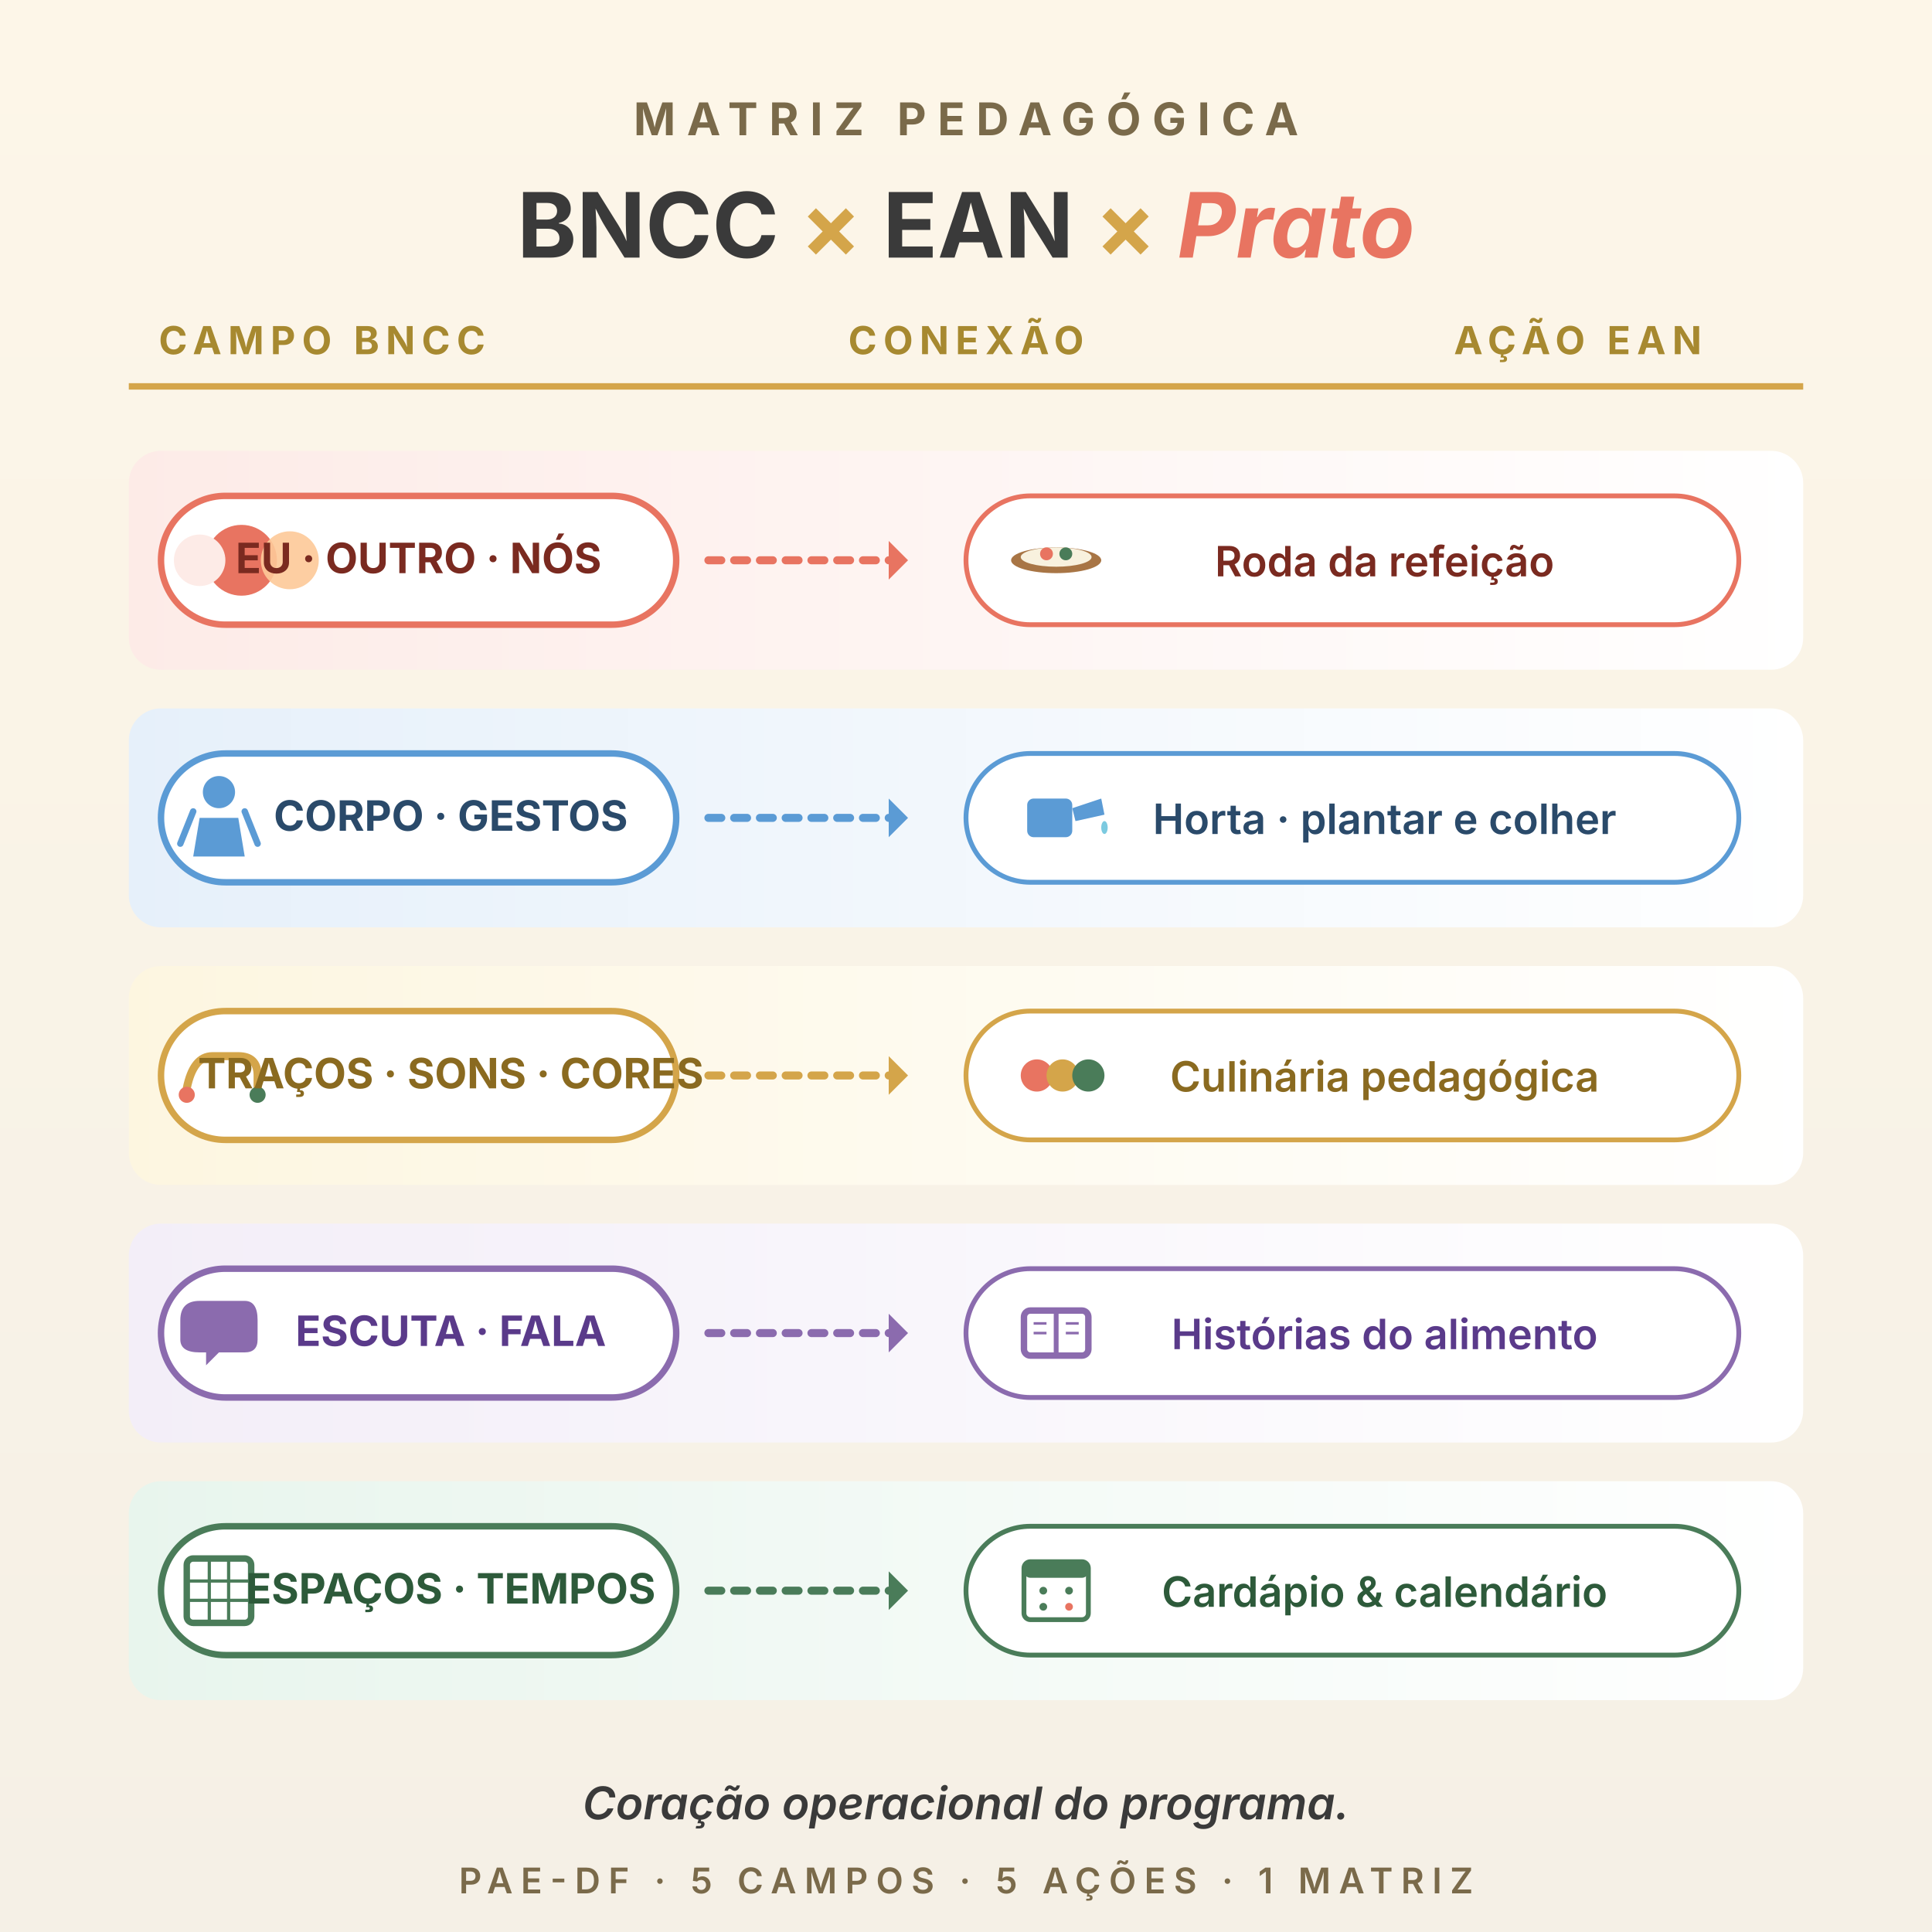
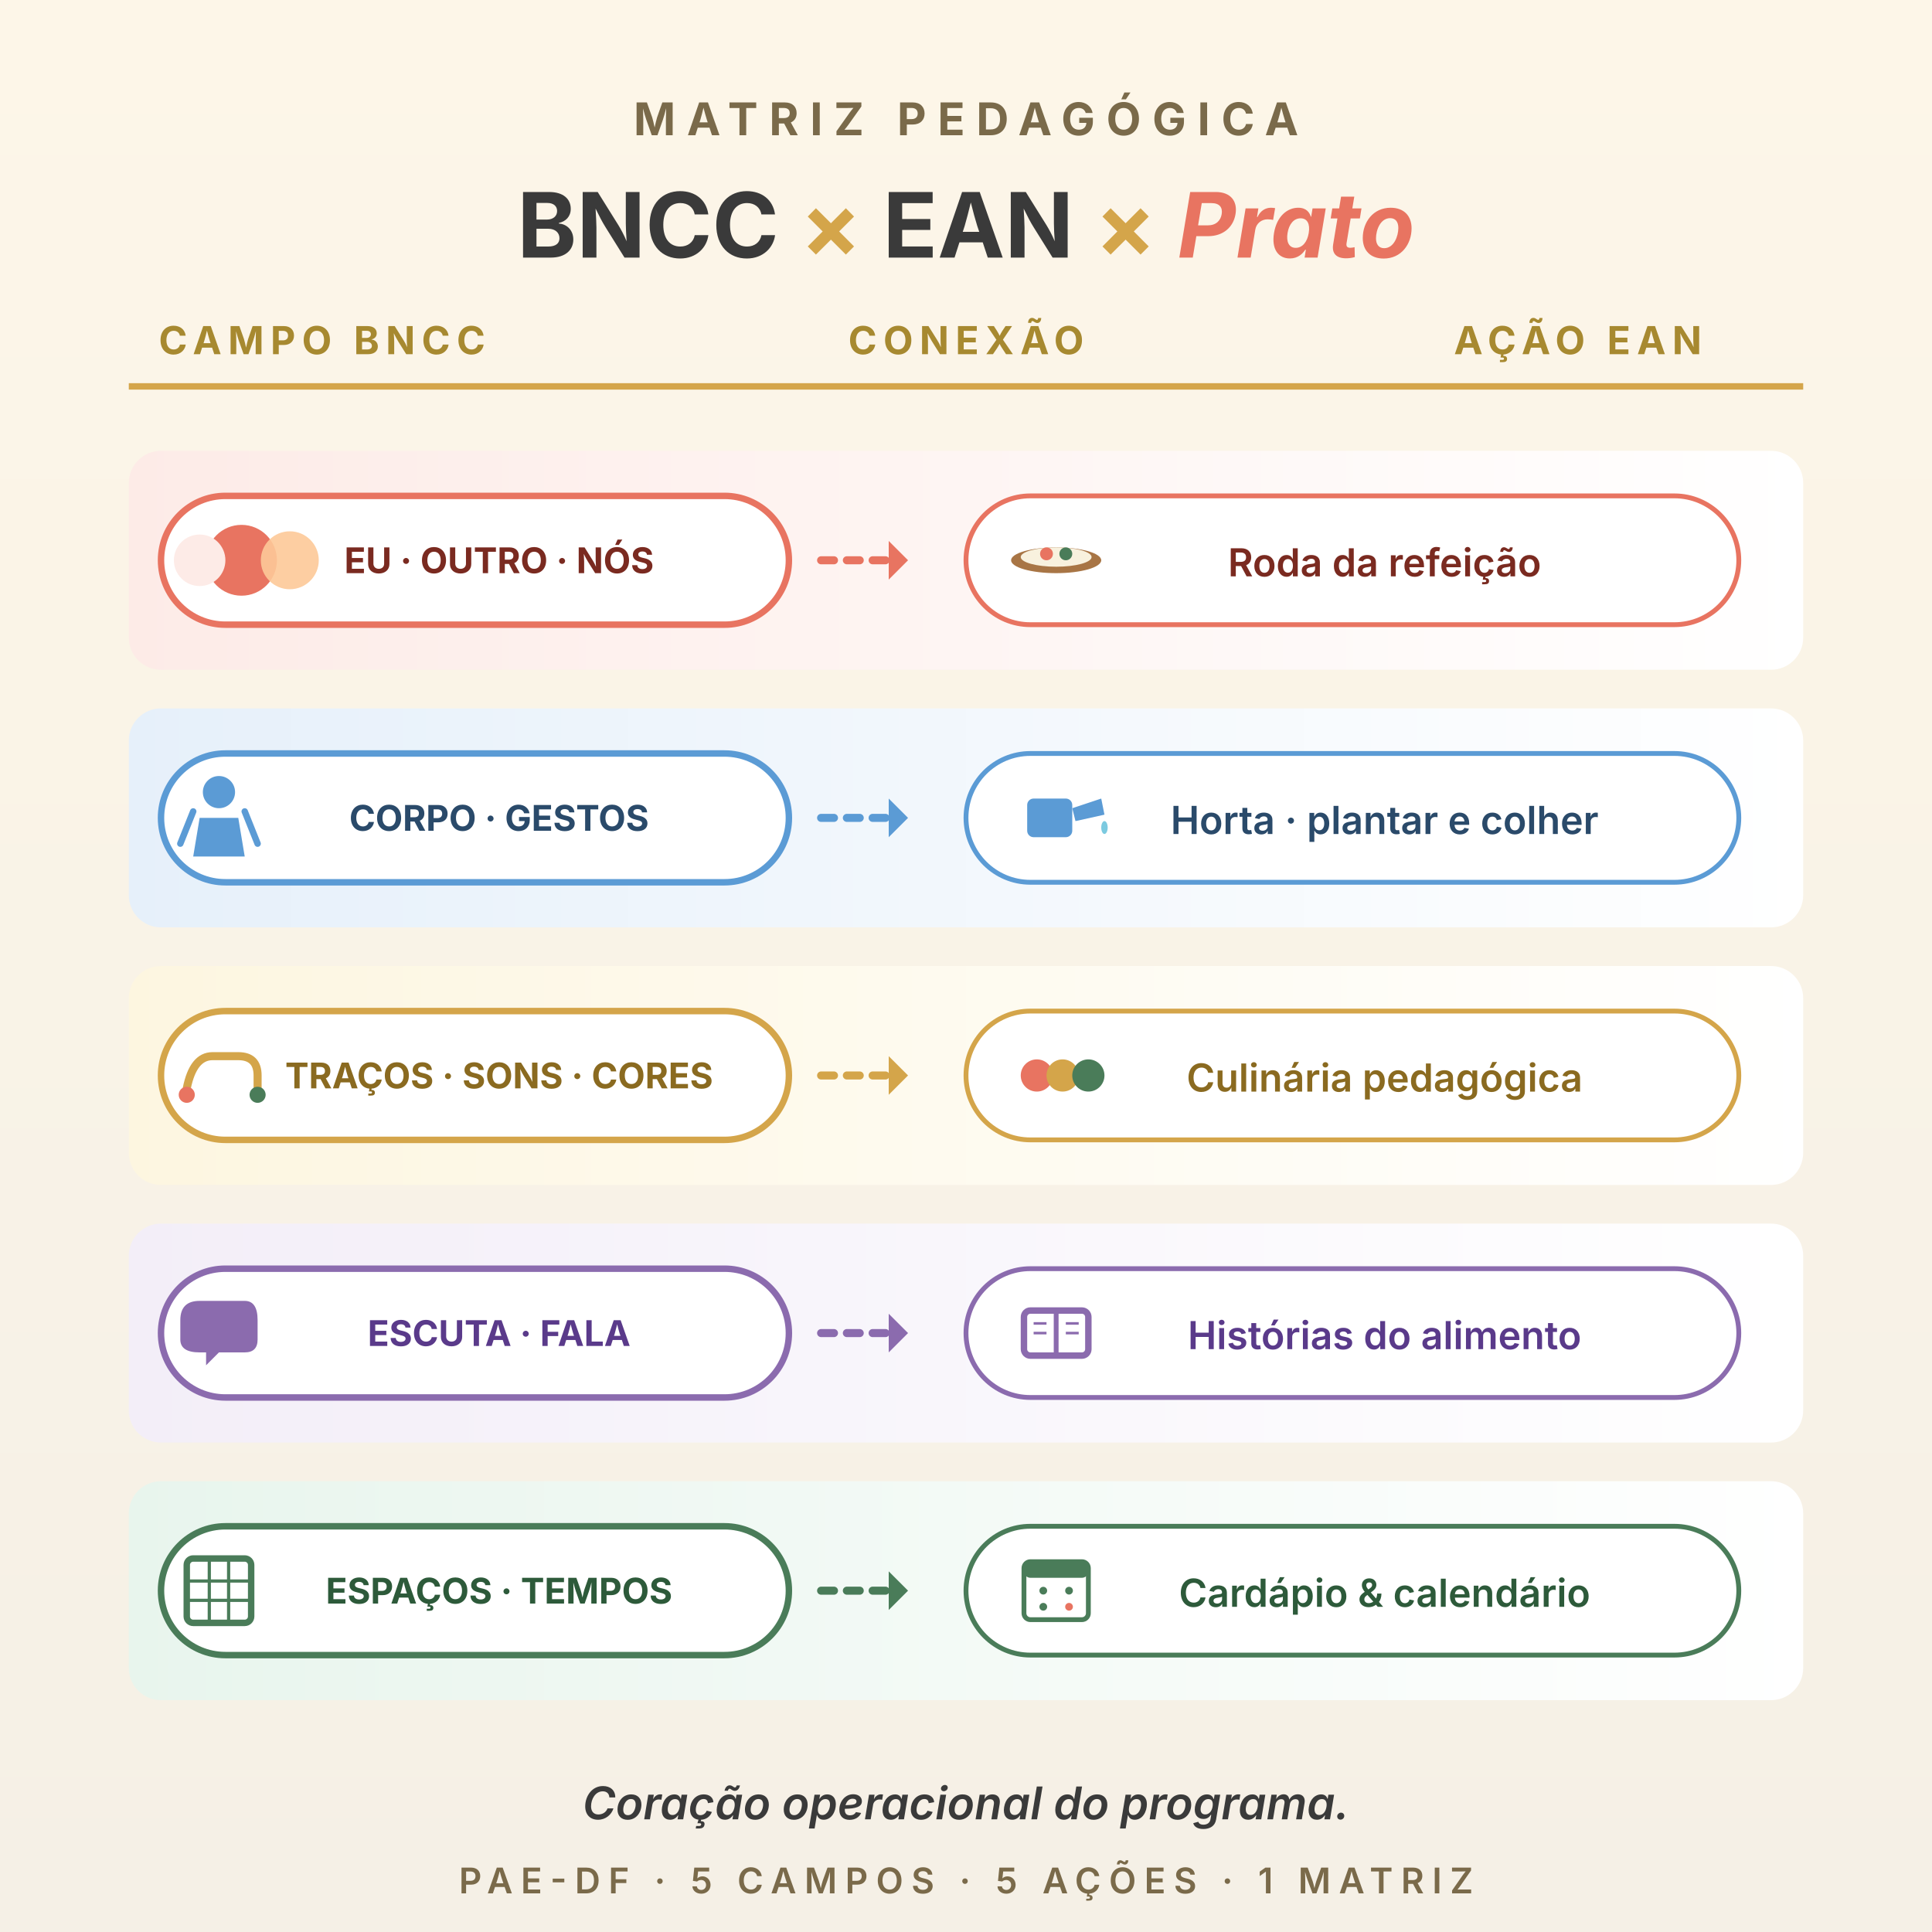
<svg xmlns="http://www.w3.org/2000/svg" viewBox="0 0 600 600">
  <defs>
    <linearGradient id="bg-mat" x1="0" x2="0" y1="0" y2="1">
      <stop offset="0" stop-color="#fdf6e8" />
      <stop offset="1" stop-color="#f5f0e6" />
    </linearGradient>
    <linearGradient id="row-coral" x1="0" x2="1" y1="0" y2="0">
      <stop offset="0" stop-color="#fdebe7" />
      <stop offset="1" stop-color="#fff" />
    </linearGradient>
    <linearGradient id="row-sky" x1="0" x2="1" y1="0" y2="0">
      <stop offset="0" stop-color="#e6f0fa" />
      <stop offset="1" stop-color="#fff" />
    </linearGradient>
    <linearGradient id="row-gold" x1="0" x2="1" y1="0" y2="0">
      <stop offset="0" stop-color="#fdf6e0" />
      <stop offset="1" stop-color="#fff" />
    </linearGradient>
    <linearGradient id="row-purple" x1="0" x2="1" y1="0" y2="0">
      <stop offset="0" stop-color="#f3eef8" />
      <stop offset="1" stop-color="#fff" />
    </linearGradient>
    <linearGradient id="row-green" x1="0" x2="1" y1="0" y2="0">
      <stop offset="0" stop-color="#e8f5ed" />
      <stop offset="1" stop-color="#fff" />
    </linearGradient>
  </defs>
  <rect width="600" height="600" fill="url(#bg-mat)" />
  <text x="300" y="42" text-anchor="middle" font-family="Inter,sans-serif" font-size="14" font-weight="700" letter-spacing="3.5" fill="#7a6a4a">MATRIZ PEDAGÓGICA</text>
  <text x="300" y="80" text-anchor="middle" font-family="Inter,sans-serif" font-size="28" font-weight="700" fill="#3a3a3a">BNCC <tspan fill="#D4A54A">×</tspan> EAN <tspan fill="#D4A54A">×</tspan>
    <tspan font-style="italic" fill="#E87461">Prato</tspan>
  </text>
  <g transform="translate(40,110)">
    <text x="60" y="0" text-anchor="middle" font-family="Inter,sans-serif" font-size="12" font-weight="700" letter-spacing="2" fill="#a78930">CAMPO BNCC</text>
    <text x="260" y="0" text-anchor="middle" font-family="Inter,sans-serif" font-size="12" font-weight="700" letter-spacing="2" fill="#a78930">CONEXÃO</text>
    <text x="450" y="0" text-anchor="middle" font-family="Inter,sans-serif" font-size="12" font-weight="700" letter-spacing="2" fill="#a78930">AÇÃO EAN</text>
  </g>
  <line x1="40" y1="120" x2="560" y2="120" stroke="#D4A54A" stroke-width="2" />
  <g transform="translate(40,140)">
    <rect x="0" y="0" width="520" height="68" rx="10" fill="url(#row-coral)" />
-     <rect x="10" y="14" width="160" height="40" rx="20" fill="#fff" stroke="#E87461" stroke-width="2" />
+     <rect x="10" y="14" width="195" height="40" rx="20" fill="#fff" stroke="#E87461" stroke-width="2" />
    <circle cx="35" cy="34" r="11" fill="#E87461" />
    <circle cx="50" cy="34" r="9" fill="#fdc998" opacity="0.9" />
    <circle cx="22" cy="34" r="8" fill="#fdebe7" />
-     <text x="90" y="38" text-anchor="middle" font-family="Inter,sans-serif" font-size="13" font-weight="700" fill="#7a2a20">EU · OUTRO · NÓS</text>
-     <path d="M180 34 L 240 34" stroke="#E87461" stroke-width="2.5" stroke-linecap="round" stroke-dasharray="4 4" />
+     <text x="115" y="38" text-anchor="middle" font-family="Inter,sans-serif" font-size="11" font-weight="700" fill="#7a2a20">EU · OUTRO · NÓS</text>
+     <path d="M215 34 L 240 34" stroke="#E87461" stroke-width="2.5" stroke-linecap="round" stroke-dasharray="4 4" />
    <path d="M236 28 L 242 34 L 236 40 Z" fill="#E87461" />
    <g transform="translate(260,14)">
      <rect x="0" y="0" width="240" height="40" rx="20" fill="#fff" stroke="#E87461" stroke-width="1.5" />
      <g transform="translate(28,20)">
        <ellipse cx="0" cy="0" rx="14" ry="4" fill="#a87545" />
        <ellipse cx="0" cy="-1" rx="11" ry="3" fill="#f8f1de" />
        <circle cx="-3" cy="-2" r="2" fill="#E87461" />
        <circle cx="3" cy="-2" r="2" fill="#4A7C59" />
      </g>
-       <text x="130" y="25" text-anchor="middle" font-family="Inter,sans-serif" font-size="13" font-weight="600" fill="#7a2a20">Roda da refeição</text>
+       <text x="130" y="25" text-anchor="middle" font-family="Inter,sans-serif" font-size="12" font-weight="600" fill="#7a2a20">Roda da refeição</text>
    </g>
  </g>
  <g transform="translate(40,220)">
    <rect x="0" y="0" width="520" height="68" rx="10" fill="url(#row-sky)" />
-     <rect x="10" y="14" width="160" height="40" rx="20" fill="#fff" stroke="#5b9bd5" stroke-width="2" />
+     <rect x="10" y="14" width="195" height="40" rx="20" fill="#fff" stroke="#5b9bd5" stroke-width="2" />
    <g transform="translate(28,34)">
      <circle cx="0" cy="-8" r="5" fill="#5b9bd5" />
      <path d="M-6 0 L 6 0 L 8 12 L -8 12 Z" fill="#5b9bd5" />
      <line x1="-8" y1="-2" x2="-12" y2="8" stroke="#5b9bd5" stroke-width="2" stroke-linecap="round" />
      <line x1="8" y1="-2" x2="12" y2="8" stroke="#5b9bd5" stroke-width="2" stroke-linecap="round" />
    </g>
-     <text x="100" y="38" text-anchor="middle" font-family="Inter,sans-serif" font-size="13" font-weight="700" fill="#2a4a6a">CORPO · GESTOS</text>
-     <path d="M180 34 L 240 34" stroke="#5b9bd5" stroke-width="2.5" stroke-linecap="round" stroke-dasharray="4 4" />
+     <text x="115" y="38" text-anchor="middle" font-family="Inter,sans-serif" font-size="11" font-weight="700" fill="#2a4a6a">CORPO · GESTOS</text>
+     <path d="M215 34 L 240 34" stroke="#5b9bd5" stroke-width="2.5" stroke-linecap="round" stroke-dasharray="4 4" />
    <path d="M236 28 L 242 34 L 236 40 Z" fill="#5b9bd5" />
    <g transform="translate(260,14)">
      <rect x="0" y="0" width="240" height="40" rx="20" fill="#fff" stroke="#5b9bd5" stroke-width="1.5" />
      <g transform="translate(28,20)">
        <rect x="-9" y="-6" width="14" height="12" rx="2" fill="#5b9bd5" />
        <path d="M5 -3 L 14 -6 L 15 -1 L 6 1 Z" fill="#5b9bd5" />
        <ellipse cx="15" cy="3" rx="1" ry="2" fill="#7ccae0" />
      </g>
-       <text x="130" y="25" text-anchor="middle" font-family="Inter,sans-serif" font-size="13" font-weight="600" fill="#2a4a6a">Horta · plantar e colher</text>
+       <text x="130" y="25" text-anchor="middle" font-family="Inter,sans-serif" font-size="12" font-weight="600" fill="#2a4a6a">Horta · plantar e colher</text>
    </g>
  </g>
  <g transform="translate(40,300)">
    <rect x="0" y="0" width="520" height="68" rx="10" fill="url(#row-gold)" />
-     <rect x="10" y="14" width="160" height="40" rx="20" fill="#fff" stroke="#D4A54A" stroke-width="2" />
+     <rect x="10" y="14" width="195" height="40" rx="20" fill="#fff" stroke="#D4A54A" stroke-width="2" />
    <g transform="translate(28,34)">
      <path d="M-10 4 Q -8 -6 -2 -6 L 6 -6 Q 12 -6 12 0 L 12 4" fill="none" stroke="#D4A54A" stroke-width="2.5" stroke-linecap="round" />
      <circle cx="-10" cy="6" r="2.5" fill="#E87461" />
      <circle cx="12" cy="6" r="2.5" fill="#4A7C59" />
    </g>
-     <text x="100" y="38" text-anchor="middle" font-family="Inter,sans-serif" font-size="13" font-weight="700" fill="#8a6a20">TRAÇOS · SONS · CORES</text>
-     <path d="M180 34 L 240 34" stroke="#D4A54A" stroke-width="2.5" stroke-linecap="round" stroke-dasharray="4 4" />
+     <text x="115" y="38" text-anchor="middle" font-family="Inter,sans-serif" font-size="11" font-weight="700" fill="#8a6a20">TRAÇOS · SONS · CORES</text>
+     <path d="M215 34 L 240 34" stroke="#D4A54A" stroke-width="2.5" stroke-linecap="round" stroke-dasharray="4 4" />
    <path d="M236 28 L 242 34 L 236 40 Z" fill="#D4A54A" />
    <g transform="translate(260,14)">
      <rect x="0" y="0" width="240" height="40" rx="20" fill="#fff" stroke="#D4A54A" stroke-width="1.5" />
      <g transform="translate(28,20)">
        <circle cx="-6" cy="0" r="5" fill="#E87461" />
        <circle cx="2" cy="0" r="5" fill="#D4A54A" />
        <circle cx="10" cy="0" r="5" fill="#4A7C59" />
      </g>
-       <text x="130" y="25" text-anchor="middle" font-family="Inter,sans-serif" font-size="13" font-weight="600" fill="#8a6a20">Culinária pedagógica</text>
+       <text x="130" y="25" text-anchor="middle" font-family="Inter,sans-serif" font-size="12" font-weight="600" fill="#8a6a20">Culinária pedagógica</text>
    </g>
  </g>
  <g transform="translate(40,380)">
    <rect x="0" y="0" width="520" height="68" rx="10" fill="url(#row-purple)" />
-     <rect x="10" y="14" width="160" height="40" rx="20" fill="#fff" stroke="#8B6BAE" stroke-width="2" />
+     <rect x="10" y="14" width="195" height="40" rx="20" fill="#fff" stroke="#8B6BAE" stroke-width="2" />
    <g transform="translate(28,34)">
      <path d="M-12 -4 Q -12 -10 -6 -10 L 8 -10 Q 12 -10 12 -4 L 12 2 Q 12 6 8 6 L 0 6 L -4 10 L -4 6 L -6 6 Q -12 6 -12 2 Z" fill="#8B6BAE" />
    </g>
-     <text x="100" y="38" text-anchor="middle" font-family="Inter,sans-serif" font-size="13" font-weight="700" fill="#5a3a8a">ESCUTA · FALA</text>
-     <path d="M180 34 L 240 34" stroke="#8B6BAE" stroke-width="2.5" stroke-linecap="round" stroke-dasharray="4 4" />
+     <text x="115" y="38" text-anchor="middle" font-family="Inter,sans-serif" font-size="11" font-weight="700" fill="#5a3a8a">ESCUTA · FALA</text>
+     <path d="M215 34 L 240 34" stroke="#8B6BAE" stroke-width="2.5" stroke-linecap="round" stroke-dasharray="4 4" />
    <path d="M236 28 L 242 34 L 236 40 Z" fill="#8B6BAE" />
    <g transform="translate(260,14)">
      <rect x="0" y="0" width="240" height="40" rx="20" fill="#fff" stroke="#8B6BAE" stroke-width="1.5" />
      <g transform="translate(28,20)">
        <rect x="-10" y="-7" width="20" height="14" rx="2" fill="#fff" stroke="#8B6BAE" stroke-width="2" />
        <line x1="0" y1="-7" x2="0" y2="7" stroke="#8B6BAE" stroke-width="1.5" />
        <line x1="-7" y1="-3" x2="-3" y2="-3" stroke="#8B6BAE" stroke-width="0.8" />
        <line x1="3" y1="-3" x2="7" y2="-3" stroke="#8B6BAE" stroke-width="0.8" />
        <line x1="-7" y1="0" x2="-3" y2="0" stroke="#8B6BAE" stroke-width="0.8" />
        <line x1="3" y1="0" x2="7" y2="0" stroke="#8B6BAE" stroke-width="0.8" />
      </g>
-       <text x="130" y="25" text-anchor="middle" font-family="Inter,sans-serif" font-size="13" font-weight="600" fill="#5a3a8a">Histórias do alimento</text>
+       <text x="130" y="25" text-anchor="middle" font-family="Inter,sans-serif" font-size="12" font-weight="600" fill="#5a3a8a">Histórias do alimento</text>
    </g>
  </g>
  <g transform="translate(40,460)">
    <rect x="0" y="0" width="520" height="68" rx="10" fill="url(#row-green)" />
-     <rect x="10" y="14" width="160" height="40" rx="20" fill="#fff" stroke="#4A7C59" stroke-width="2" />
+     <rect x="10" y="14" width="195" height="40" rx="20" fill="#fff" stroke="#4A7C59" stroke-width="2" />
    <g transform="translate(28,34)">
      <rect x="-10" y="-10" width="20" height="20" rx="2" fill="#fff" stroke="#4A7C59" stroke-width="2" />
      <line x1="-10" y1="-3" x2="10" y2="-3" stroke="#4A7C59" stroke-width="1" />
      <line x1="-10" y1="3" x2="10" y2="3" stroke="#4A7C59" stroke-width="1" />
      <line x1="-3" y1="-10" x2="-3" y2="10" stroke="#4A7C59" stroke-width="1" />
      <line x1="3" y1="-10" x2="3" y2="10" stroke="#4A7C59" stroke-width="1" />
    </g>
-     <text x="100" y="38" text-anchor="middle" font-family="Inter,sans-serif" font-size="13" font-weight="700" fill="#2d5a3a">ESPAÇOS · TEMPOS</text>
-     <path d="M180 34 L 240 34" stroke="#4A7C59" stroke-width="2.5" stroke-linecap="round" stroke-dasharray="4 4" />
+     <text x="115" y="38" text-anchor="middle" font-family="Inter,sans-serif" font-size="11" font-weight="700" fill="#2d5a3a">ESPAÇOS · TEMPOS</text>
+     <path d="M215 34 L 240 34" stroke="#4A7C59" stroke-width="2.5" stroke-linecap="round" stroke-dasharray="4 4" />
    <path d="M236 28 L 242 34 L 236 40 Z" fill="#4A7C59" />
    <g transform="translate(260,14)">
      <rect x="0" y="0" width="240" height="40" rx="20" fill="#fff" stroke="#4A7C59" stroke-width="1.5" />
      <g transform="translate(28,20)">
        <rect x="-10" y="-9" width="20" height="18" rx="2" fill="#fff" stroke="#4A7C59" stroke-width="1.5" />
        <rect x="-10" y="-9" width="20" height="5" rx="2" fill="#4A7C59" />
        <circle cx="-4" cy="0" r="1.2" fill="#4A7C59" />
        <circle cx="4" cy="0" r="1.2" fill="#4A7C59" />
        <circle cx="-4" cy="5" r="1.2" fill="#4A7C59" />
        <circle cx="4" cy="5" r="1.2" fill="#E87461" />
      </g>
-       <text x="130" y="25" text-anchor="middle" font-family="Inter,sans-serif" font-size="13" font-weight="600" fill="#2d5a3a">Cardápio &amp; calendário</text>
+       <text x="130" y="25" text-anchor="middle" font-family="Inter,sans-serif" font-size="12" font-weight="600" fill="#2d5a3a">Cardápio &amp; calendário</text>
    </g>
  </g>
  <text x="300" y="565" text-anchor="middle" font-family="Inter,sans-serif" font-size="14" font-weight="600" fill="#3a3a3a" font-style="italic">Coração operacional do programa.</text>
  <text x="300" y="588" text-anchor="middle" font-family="Inter,sans-serif" font-size="11" font-weight="600" letter-spacing="2.5" fill="#7a6a4a">PAE-DF · 5 CAMPOS · 5 AÇÕES · 1 MATRIZ</text>
</svg>
